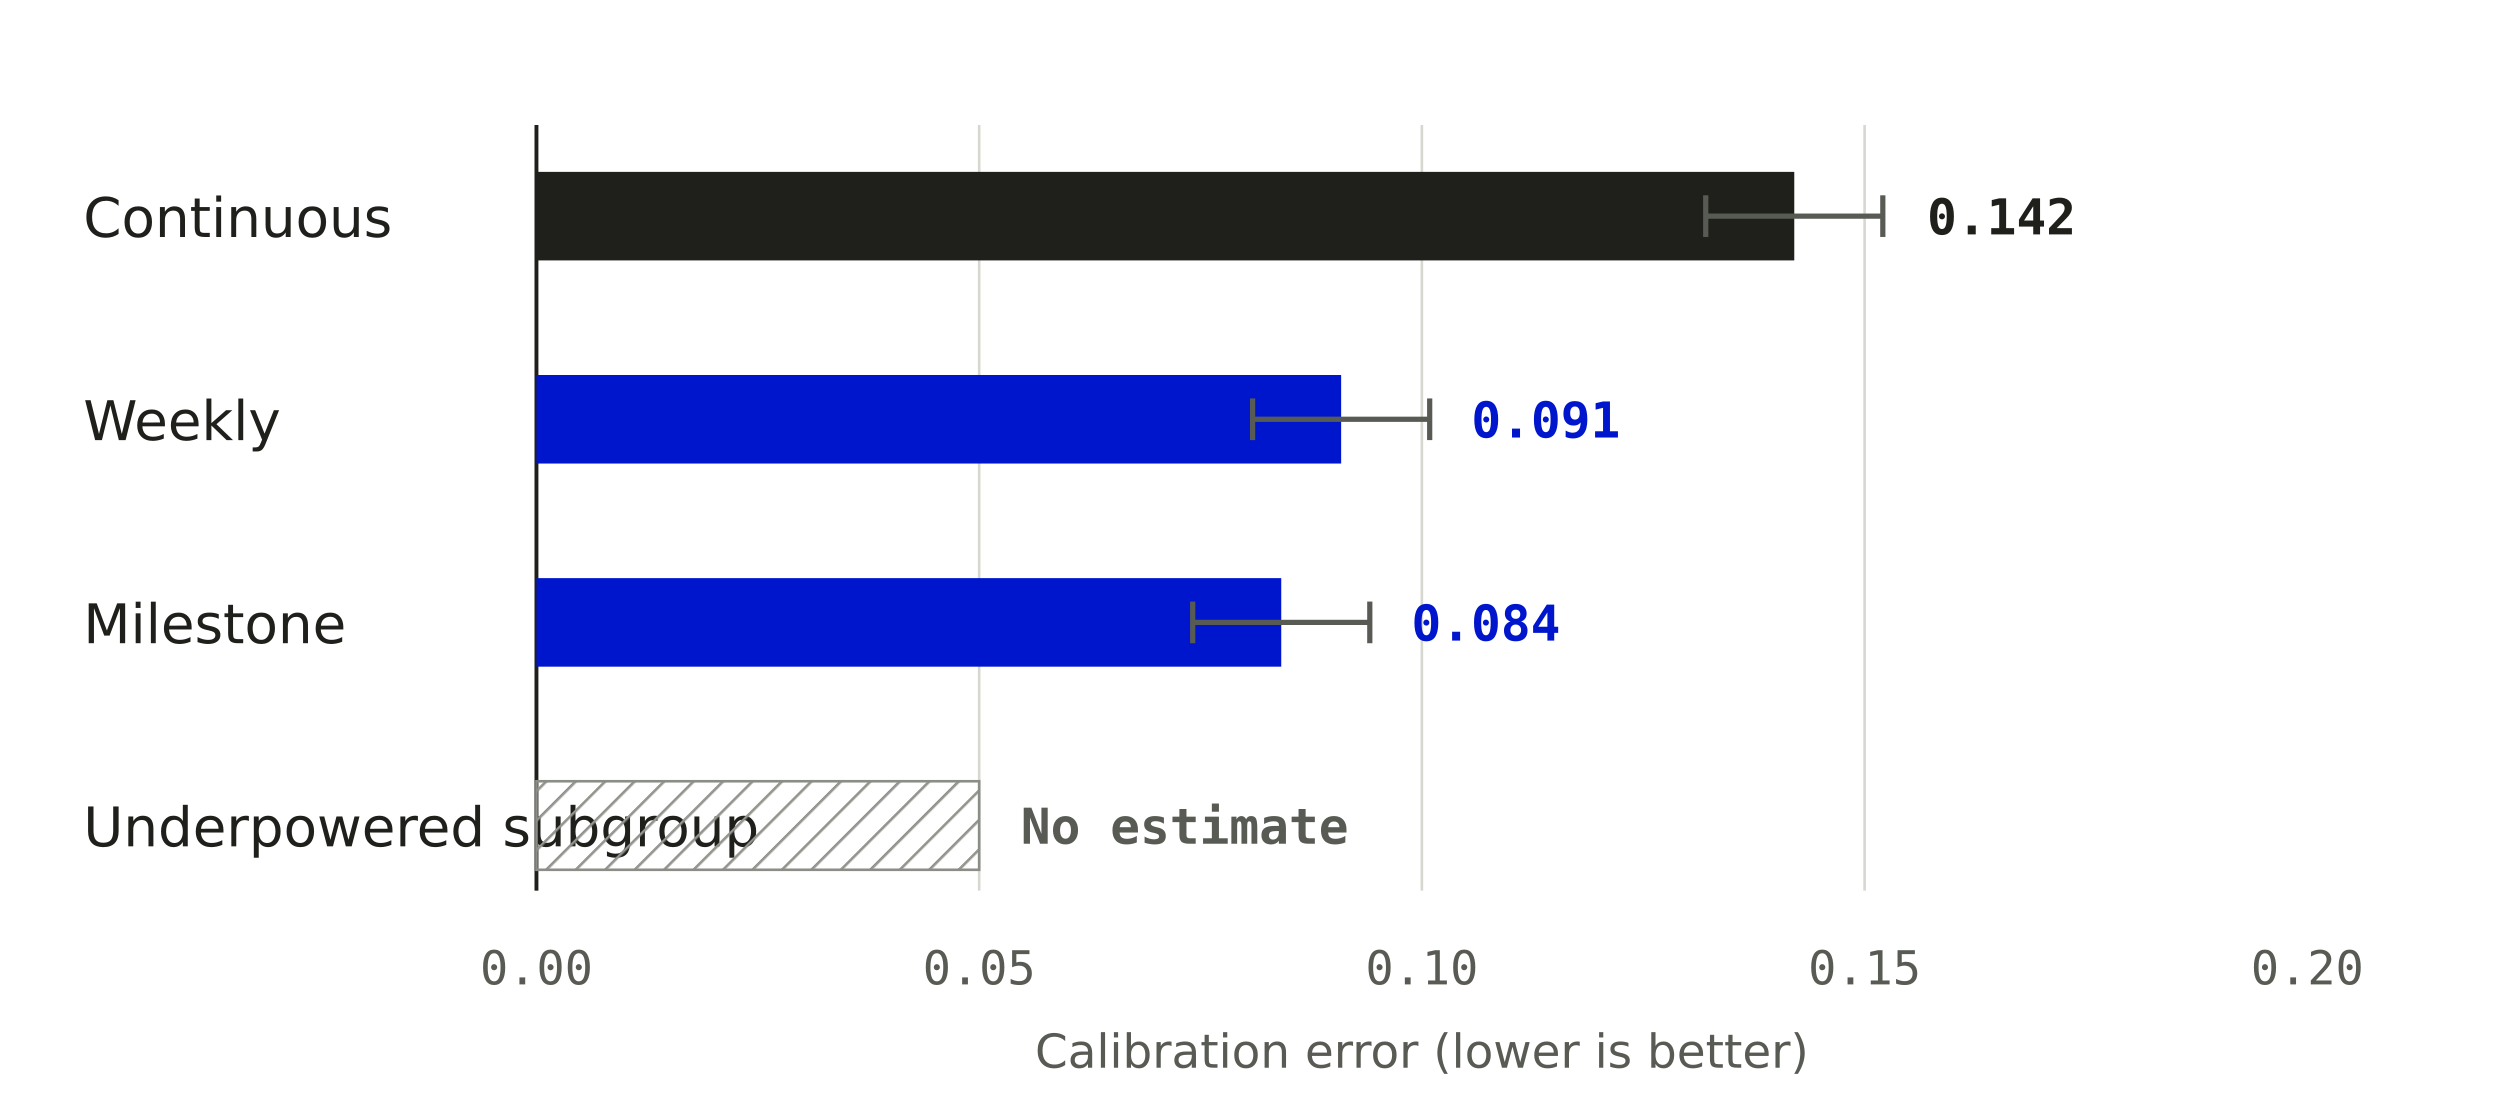
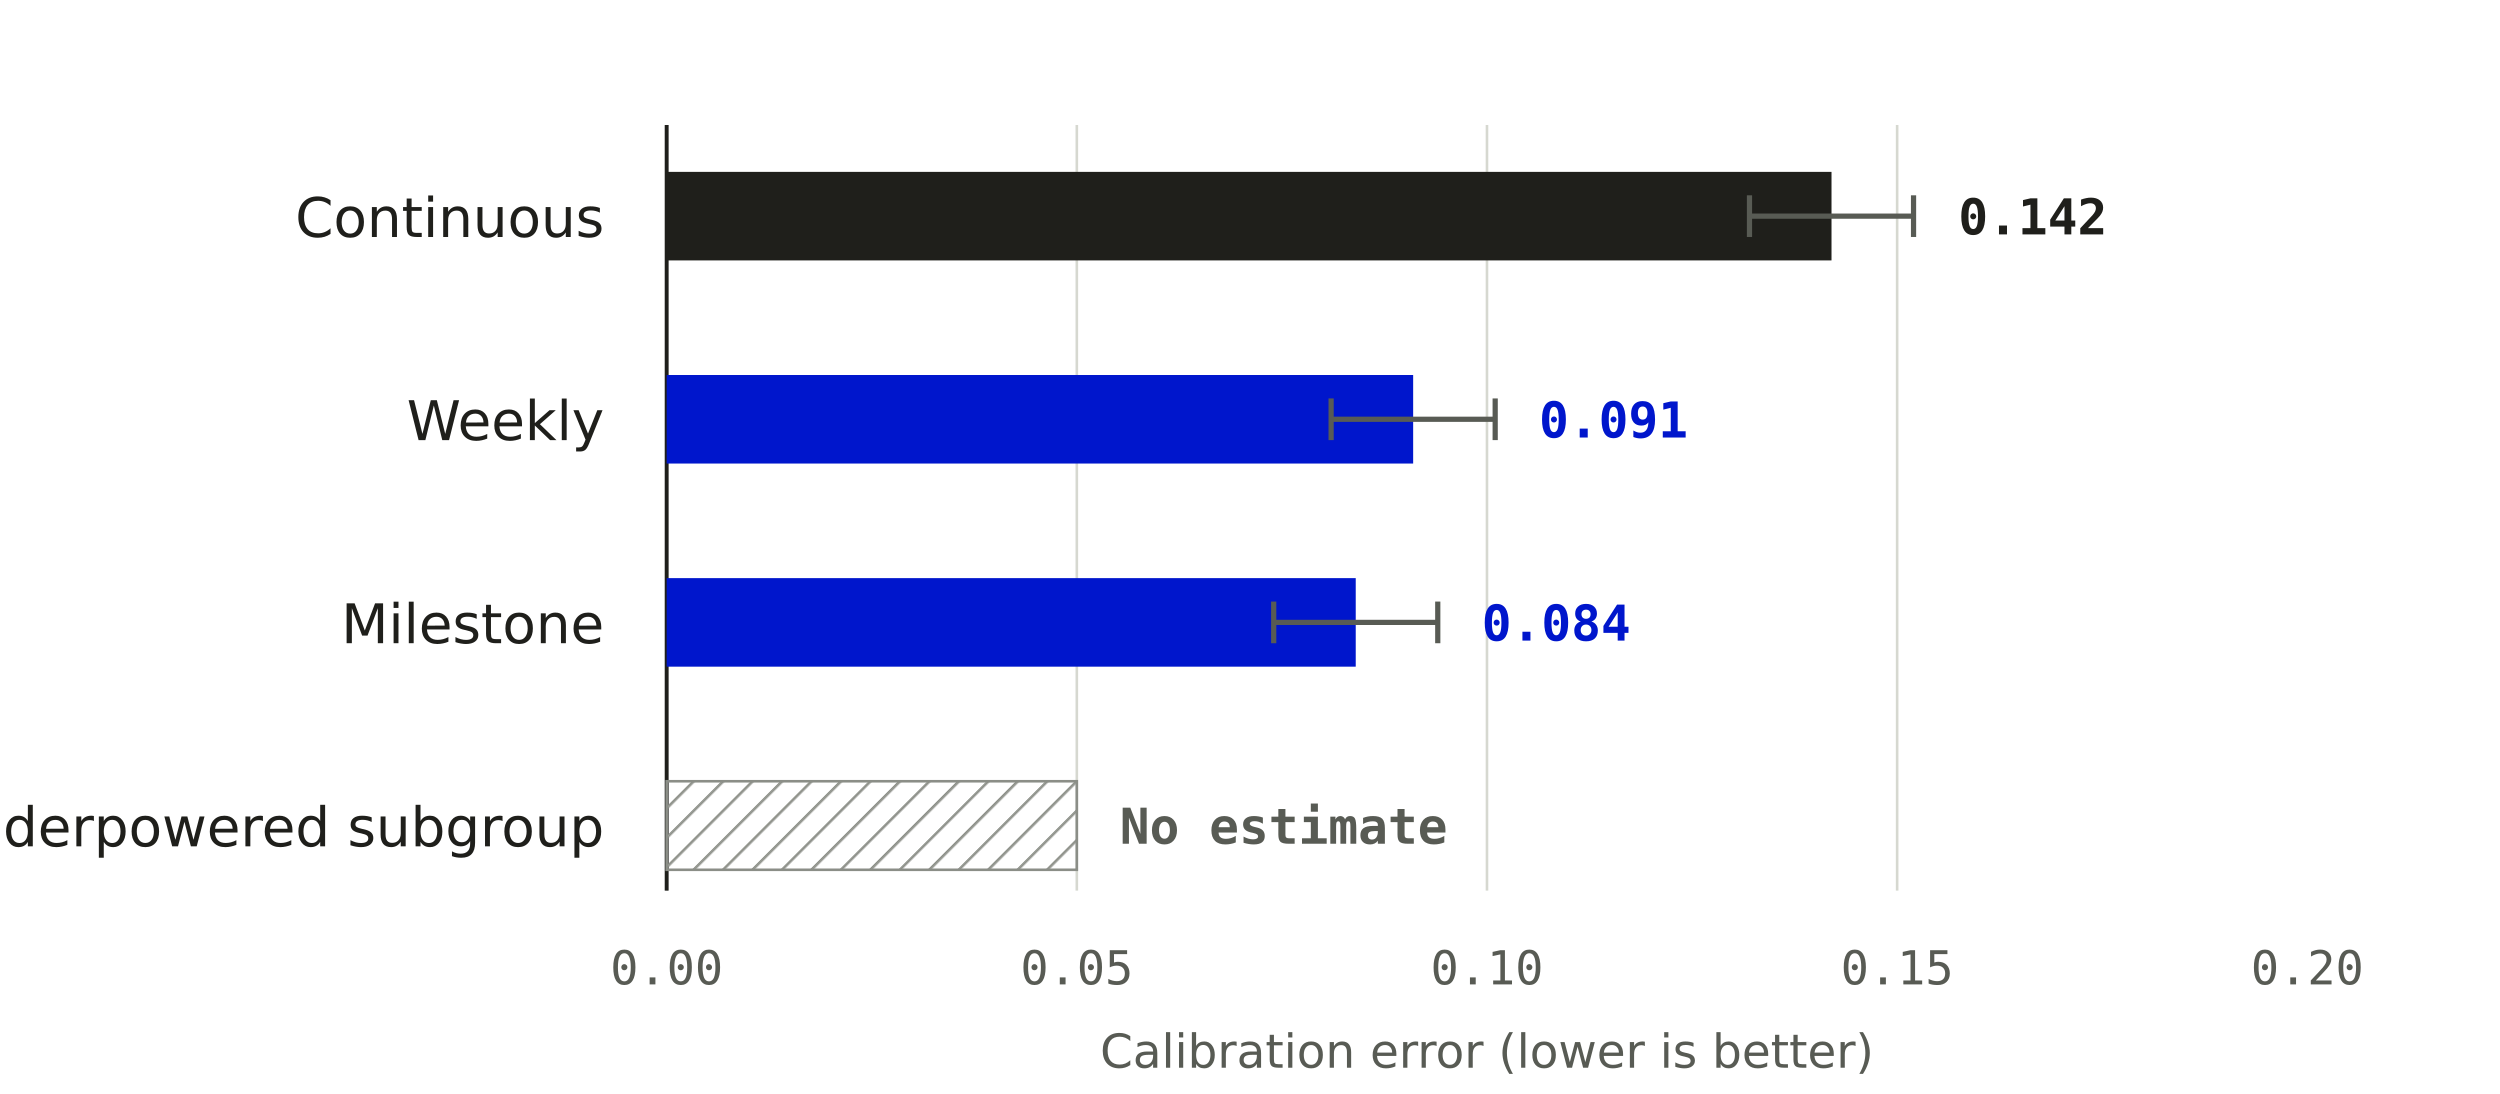
<svg xmlns="http://www.w3.org/2000/svg" width="960" height="420" viewBox="0 0 960 420" role="img" aria-labelledby="figure-title figure-desc">
  <defs>
    <pattern id="invalid" width="8" height="8" patternUnits="userSpaceOnUse" patternTransform="rotate(45)">
      <line x1="0" y1="0" x2="0" y2="8" stroke="#8B8E87" stroke-width="2" />
    </pattern>
  </defs>
  <g font-family="Geist, DejaVu Sans, sans-serif" fill="#1F1F1B">
    <g stroke="#D6D8D0" stroke-width="1">
-       <line x1="206" y1="48" x2="206" y2="342" />
-       <line x1="376" y1="48" x2="376" y2="342" />
-       <line x1="546" y1="48" x2="546" y2="342" />
-       <line x1="716" y1="48" x2="716" y2="342" />
+       <line x1="256" y1="48" x2="256" y2="342" />
+       <line x1="413.5" y1="48" x2="413.5" y2="342" />
+       <line x1="571" y1="48" x2="571" y2="342" />
+       <line x1="728.5" y1="48" x2="728.5" y2="342" />
    </g>
-     <line x1="206" y1="48" x2="206" y2="342" stroke="#1F1F1B" stroke-width="1.5" />
+     <line x1="256" y1="48" x2="256" y2="342" stroke="#1F1F1B" stroke-width="1.5" />
    <g font-family="Geist Mono, DejaVu Sans Mono, monospace" font-size="18" fill="#585B54">
-       <text x="206" y="378" text-anchor="middle">0.00</text>
-       <text x="376" y="378" text-anchor="middle">0.05</text>
-       <text x="546" y="378" text-anchor="middle">0.10</text>
-       <text x="716" y="378" text-anchor="middle">0.15</text>
+       <text x="256" y="378" text-anchor="middle">0.00</text>
+       <text x="413.5" y="378" text-anchor="middle">0.05</text>
+       <text x="571" y="378" text-anchor="middle">0.10</text>
+       <text x="728.5" y="378" text-anchor="middle">0.15</text>
      <text x="886" y="378" text-anchor="middle">0.20</text>
    </g>
    <g font-size="21">
-       <text x="32" y="91">Continuous</text>
-       <text x="32" y="169">Weekly</text>
-       <text x="32" y="247">Milestone</text>
-       <text x="32" y="325">Underpowered subgroup</text>
+       <text x="232" y="91" text-anchor="end">Continuous</text>
+       <text x="232" y="169" text-anchor="end">Weekly</text>
+       <text x="232" y="247" text-anchor="end">Milestone</text>
+       <text x="232" y="325" text-anchor="end">Underpowered subgroup</text>
    </g>
-     <rect x="206" y="66" width="483" height="34" fill="#1F1F1B" />
-     <rect x="206" y="144" width="309" height="34" fill="#0016CC" />
-     <rect x="206" y="222" width="286" height="34" fill="#0016CC" />
-     <rect x="206" y="300" width="170" height="34" fill="url(#invalid)" stroke="#8B8E87" stroke-width="1" />
+     <rect x="256" y="66" width="447.3" height="34" fill="#1F1F1B" />
+     <rect x="256" y="144" width="286.65" height="34" fill="#0016CC" />
+     <rect x="256" y="222" width="264.6" height="34" fill="#0016CC" />
+     <rect x="256" y="300" width="157.5" height="34" fill="url(#invalid)" stroke="#8B8E87" stroke-width="1" />
    <g font-family="Geist Mono, DejaVu Sans Mono, monospace" font-size="19" font-weight="600">
-       <text x="740" y="90">0.142</text>
-       <text x="565" y="168" fill="#0016CC">0.091</text>
-       <text x="542" y="246" fill="#0016CC">0.084</text>
-       <text x="392" y="324" fill="#585B54">No estimate</text>
+       <text x="752" y="90">0.142</text>
+       <text x="591" y="168" fill="#0016CC">0.091</text>
+       <text x="569" y="246" fill="#0016CC">0.084</text>
+       <text x="430" y="324" fill="#585B54">No estimate</text>
    </g>
    <g stroke="#585B54" stroke-width="2">
-       <line x1="655" y1="83" x2="723" y2="83" />
-       <line x1="655" y1="75" x2="655" y2="91" />
-       <line x1="723" y1="75" x2="723" y2="91" />
-       <line x1="481" y1="161" x2="549" y2="161" />
-       <line x1="481" y1="153" x2="481" y2="169" />
-       <line x1="549" y1="153" x2="549" y2="169" />
-       <line x1="458" y1="239" x2="526" y2="239" />
-       <line x1="458" y1="231" x2="458" y2="247" />
-       <line x1="526" y1="231" x2="526" y2="247" />
+       <line x1="671.8" y1="83" x2="734.8" y2="83" />
+       <line x1="671.8" y1="75" x2="671.8" y2="91" />
+       <line x1="734.8" y1="75" x2="734.8" y2="91" />
+       <line x1="511.15" y1="161" x2="574.15" y2="161" />
+       <line x1="511.15" y1="153" x2="511.15" y2="169" />
+       <line x1="574.15" y1="153" x2="574.15" y2="169" />
+       <line x1="489.1" y1="239" x2="552.1" y2="239" />
+       <line x1="489.1" y1="231" x2="489.1" y2="247" />
+       <line x1="552.1" y1="231" x2="552.1" y2="247" />
    </g>
-     <text x="546" y="410" text-anchor="middle" font-size="18" fill="#585B54">Calibration error (lower is better)</text>
+     <text x="571" y="410" text-anchor="middle" font-size="18" fill="#585B54">Calibration error (lower is better)</text>
  </g>
</svg>
